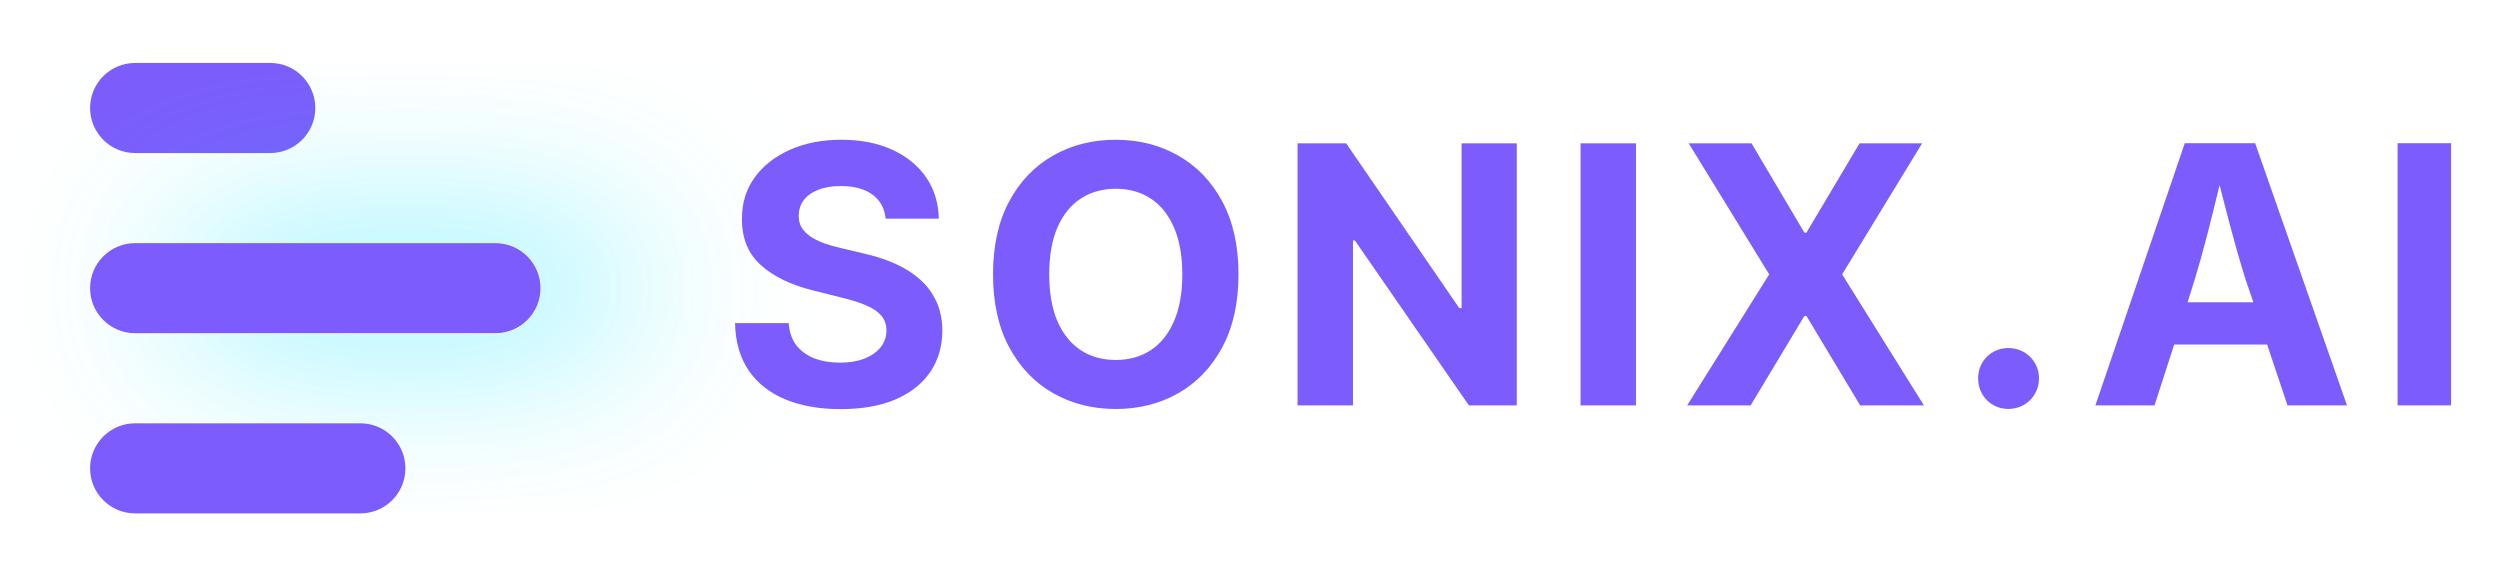
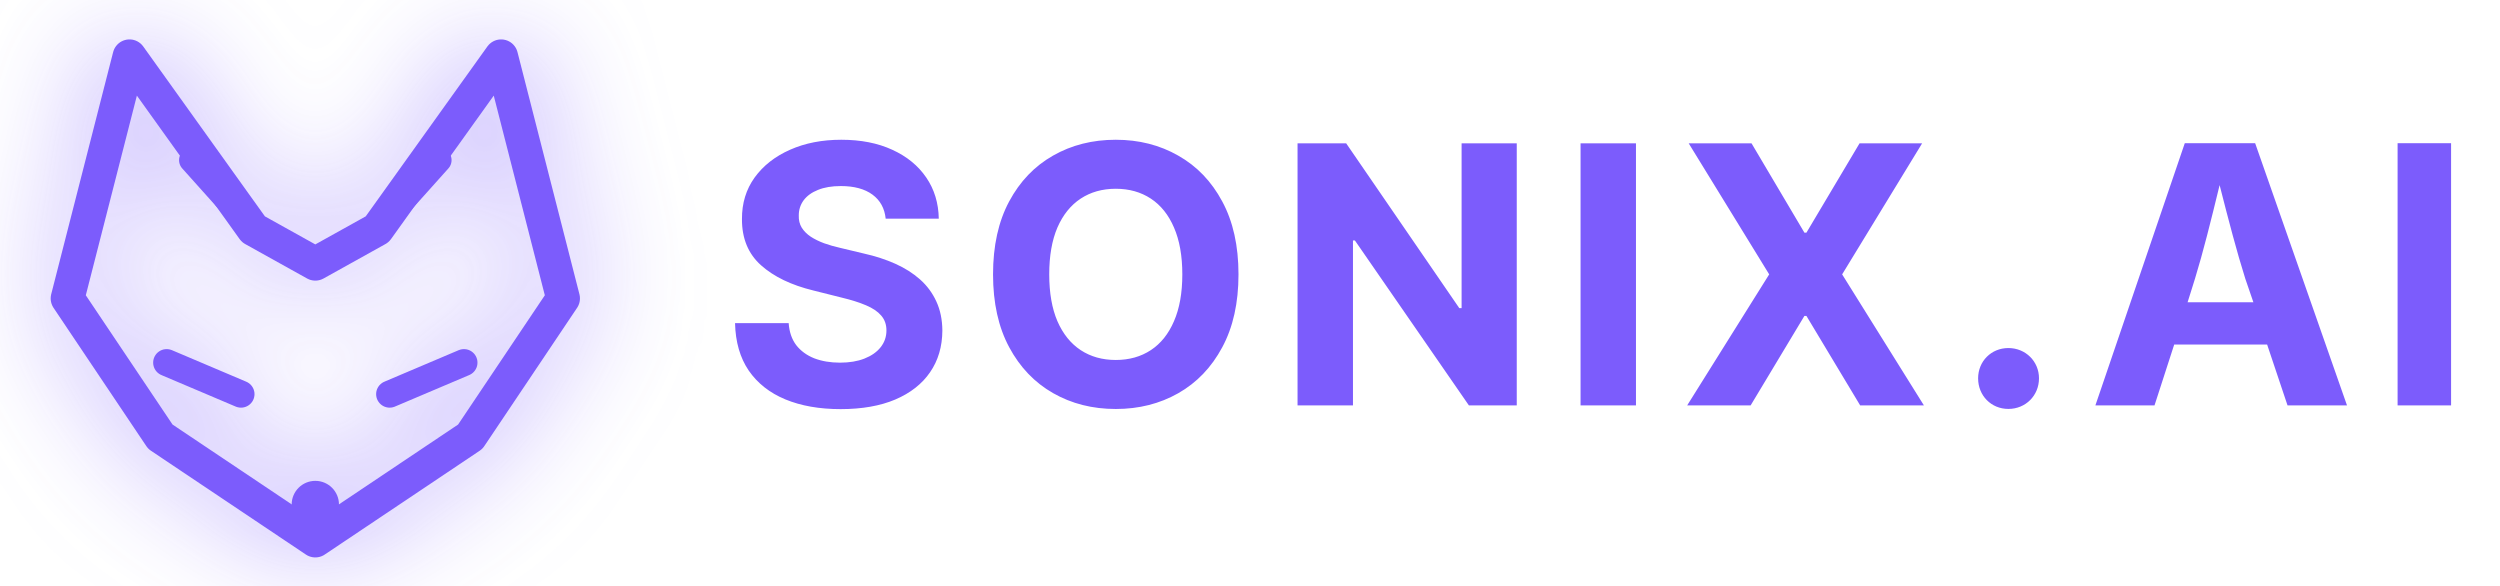
<svg xmlns="http://www.w3.org/2000/svg" width="111" height="26" viewBox="0 0 111 26" fill="none">
-   <rect x="4" y="2.795" width="10" height="4" rx="2" fill="#7C5CFC" />
-   <g filter="url(#filter0_d_9_1066)">
-     <rect x="4" y="10.795" width="20" height="4" rx="2" fill="#7C5CFC" />
+   <g filter="url(#fox_glow)" stroke="#7C5CFC" stroke-width="1.5" stroke-linejoin="round" stroke-linecap="round" fill="none">
+     <path d="M14 24 L20.88 19.39 L25 13.25 L22.25 2.5 L16.75 10.18 L14 11.71 L11.25 10.18 L5.75 2.5 L3 13.25 L7.12 19.39 Z" />
+     <path d="M16.75 10.18 L19.5 7.11" stroke-width="1.1" />
+     <path d="M11.25 10.18 L8.5 7.11" stroke-width="1.1" />
+     <path d="M17.3 17.5 L20.6 16.1" stroke-width="1.2" />
+     <path d="M10.7 17.5 L7.4 16.1" stroke-width="1.2" />
+     <circle cx="14" cy="22.4" r="1.05" fill="#7C5CFC" stroke="none" />
  </g>
-   <rect x="4" y="18.795" width="14" height="4" rx="2" fill="#7C5CFC" />
  <path d="M39.324 9.71C39.278 9.252 39.083 8.896 38.739 8.642C38.394 8.388 37.926 8.261 37.335 8.261C36.934 8.261 36.595 8.318 36.318 8.432C36.042 8.542 35.83 8.695 35.682 8.892C35.538 9.089 35.466 9.312 35.466 9.562C35.458 9.771 35.502 9.953 35.597 10.108C35.695 10.263 35.83 10.398 36 10.511C36.17 10.621 36.367 10.718 36.591 10.801C36.814 10.881 37.053 10.949 37.307 11.006L38.352 11.256C38.86 11.369 39.326 11.521 39.75 11.71C40.174 11.9 40.542 12.133 40.852 12.409C41.163 12.686 41.403 13.011 41.574 13.386C41.748 13.761 41.837 14.191 41.841 14.676C41.837 15.388 41.655 16.006 41.295 16.528C40.939 17.047 40.424 17.451 39.75 17.739C39.08 18.023 38.271 18.165 37.324 18.165C36.385 18.165 35.566 18.021 34.869 17.733C34.176 17.445 33.635 17.019 33.244 16.454C32.858 15.886 32.655 15.184 32.636 14.347H35.017C35.044 14.737 35.155 15.062 35.352 15.324C35.553 15.581 35.82 15.777 36.153 15.909C36.49 16.038 36.871 16.102 37.295 16.102C37.712 16.102 38.074 16.042 38.381 15.921C38.691 15.799 38.932 15.631 39.102 15.415C39.273 15.199 39.358 14.951 39.358 14.671C39.358 14.409 39.28 14.189 39.125 14.011C38.974 13.833 38.75 13.682 38.455 13.557C38.163 13.432 37.805 13.318 37.381 13.216L36.114 12.898C35.133 12.659 34.358 12.286 33.79 11.778C33.222 11.271 32.939 10.587 32.943 9.727C32.939 9.023 33.127 8.407 33.506 7.881C33.888 7.354 34.413 6.943 35.08 6.648C35.746 6.352 36.504 6.205 37.352 6.205C38.216 6.205 38.97 6.352 39.614 6.648C40.261 6.943 40.765 7.354 41.125 7.881C41.485 8.407 41.67 9.017 41.682 9.71H39.324ZM54.989 12.182C54.989 13.451 54.748 14.53 54.267 15.421C53.79 16.311 53.139 16.991 52.313 17.46C51.491 17.926 50.567 18.159 49.54 18.159C48.506 18.159 47.578 17.924 46.756 17.454C45.934 16.985 45.284 16.305 44.807 15.415C44.33 14.525 44.091 13.447 44.091 12.182C44.091 10.913 44.33 9.833 44.807 8.943C45.284 8.053 45.934 7.375 46.756 6.909C47.578 6.439 48.506 6.205 49.54 6.205C50.567 6.205 51.491 6.439 52.313 6.909C53.139 7.375 53.79 8.053 54.267 8.943C54.748 9.833 54.989 10.913 54.989 12.182ZM52.495 12.182C52.495 11.36 52.371 10.667 52.125 10.102C51.883 9.538 51.54 9.11 51.097 8.818C50.654 8.527 50.135 8.381 49.54 8.381C48.945 8.381 48.426 8.527 47.983 8.818C47.54 9.11 47.195 9.538 46.949 10.102C46.707 10.667 46.586 11.36 46.586 12.182C46.586 13.004 46.707 13.697 46.949 14.261C47.195 14.826 47.54 15.254 47.983 15.546C48.426 15.837 48.945 15.983 49.54 15.983C50.135 15.983 50.654 15.837 51.097 15.546C51.54 15.254 51.883 14.826 52.125 14.261C52.371 13.697 52.495 13.004 52.495 12.182ZM67.344 6.364V18H65.219L60.157 10.676H60.072V18H57.611V6.364H59.77L64.793 13.682H64.895V6.364H67.344ZM72.637 6.364V18H70.177V6.364H72.637ZM77.768 6.364L80.115 10.329H80.206L82.564 6.364H85.342L81.791 12.182L85.422 18H82.592L80.206 14.028H80.115L77.728 18H74.91L78.552 12.182L74.978 6.364H77.768Z" fill="#7C5CFC" />
  <text x="86.5" y="18" font-family="Inter, 'Helvetica Neue', Arial, sans-serif" font-size="16" font-weight="700" letter-spacing="0.05em" fill="#7C5CFC">.AI</text>
  <defs>
-     <filter id="filter0_d_9_1066" x="0" y="2.795" width="36" height="20" filterUnits="userSpaceOnUse" color-interpolation-filters="sRGB">
-       <feFlood flood-opacity="0" result="BackgroundImageFix" />
-       <feColorMatrix in="SourceAlpha" type="matrix" values="0 0 0 0 0 0 0 0 0 0 0 0 0 0 0 0 0 0 127 0" result="hardAlpha" />
-       <feOffset dx="4" />
-       <feGaussianBlur stdDeviation="4" />
-       <feComposite in2="hardAlpha" operator="out" />
-       <feColorMatrix type="matrix" values="0 0 0 0 0 0 0 0 0 0.898 0 0 0 0 1 0 0 0 0.6 0" />
-       <feBlend mode="normal" in2="BackgroundImageFix" result="effect1_dropShadow_9_1066" />
-       <feBlend mode="normal" in="SourceGraphic" in2="effect1_dropShadow_9_1066" result="shape" />
+     <filter id="fox_glow" x="-6" y="-6" width="44" height="44" filterUnits="userSpaceOnUse" color-interpolation-filters="sRGB">
+       <feGaussianBlur in="SourceAlpha" stdDeviation="2.5" result="blur" />
+       <feFlood flood-color="#7C5CFC" flood-opacity="0.7" />
+       <feComposite in2="blur" operator="in" result="glow" />
+       <feMerge>
+         <feMergeNode in="glow" />
+         <feMergeNode in="SourceGraphic" />
+       </feMerge>
    </filter>
  </defs>
</svg>
